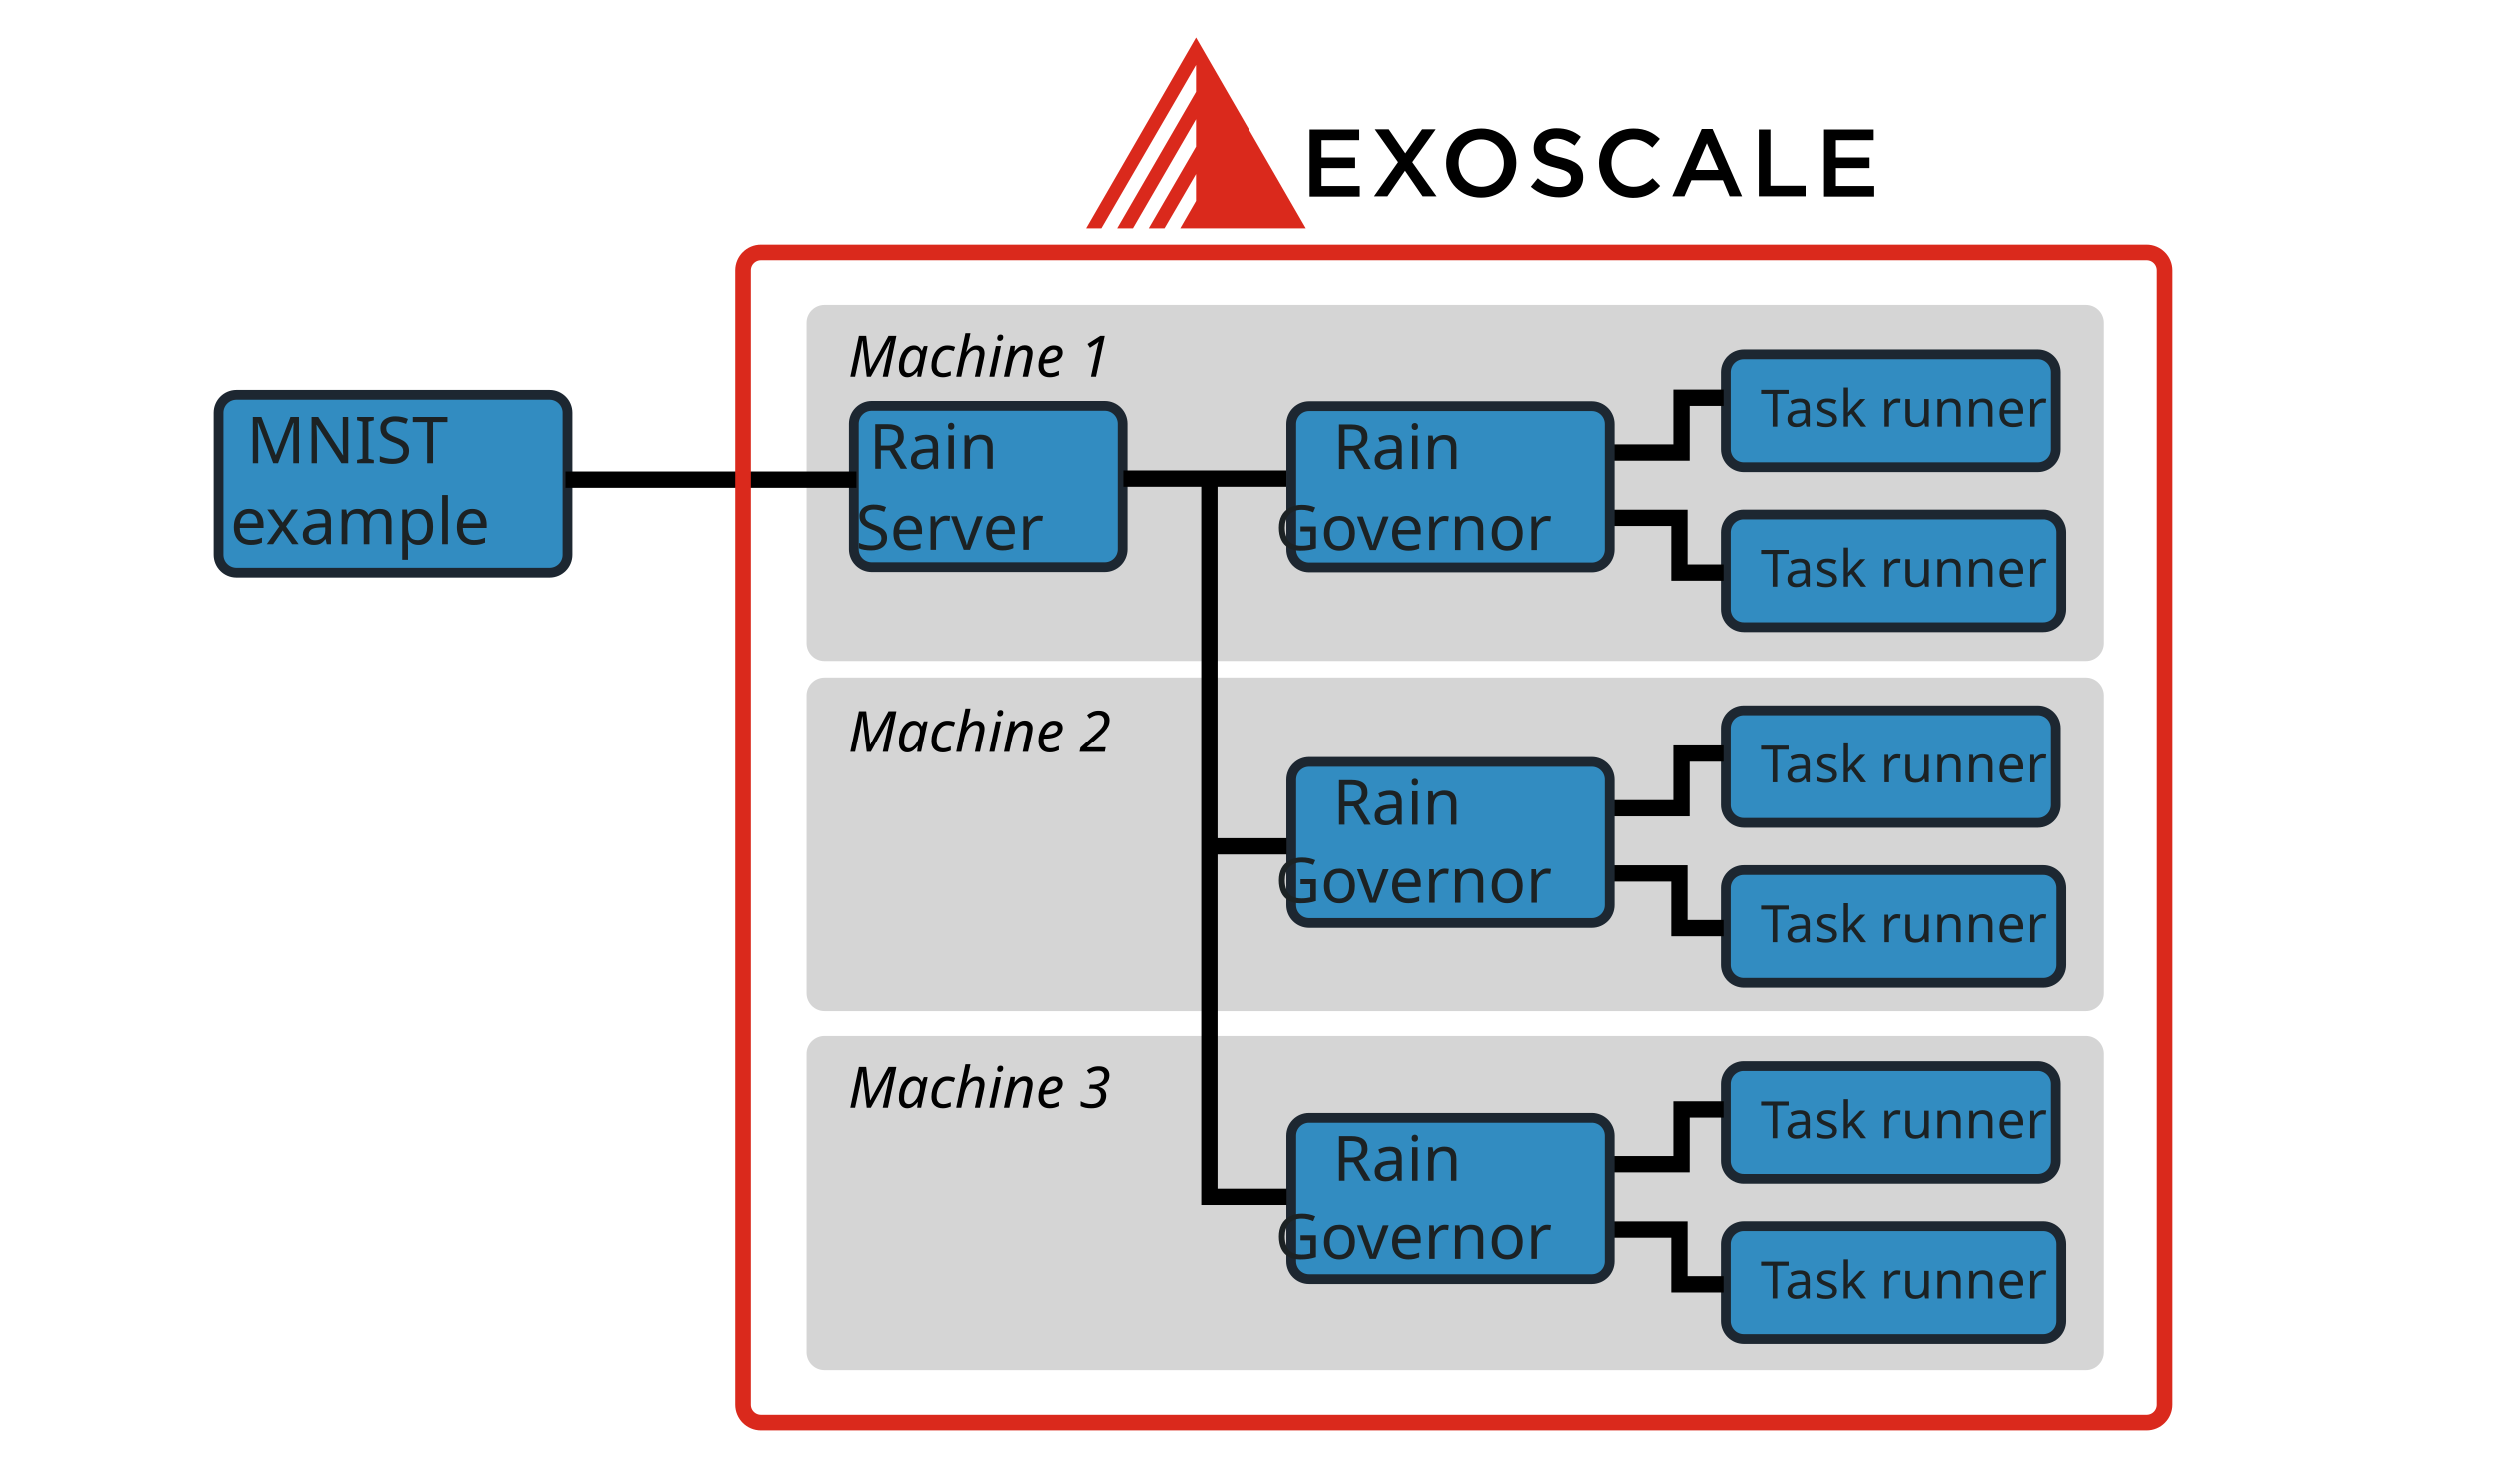
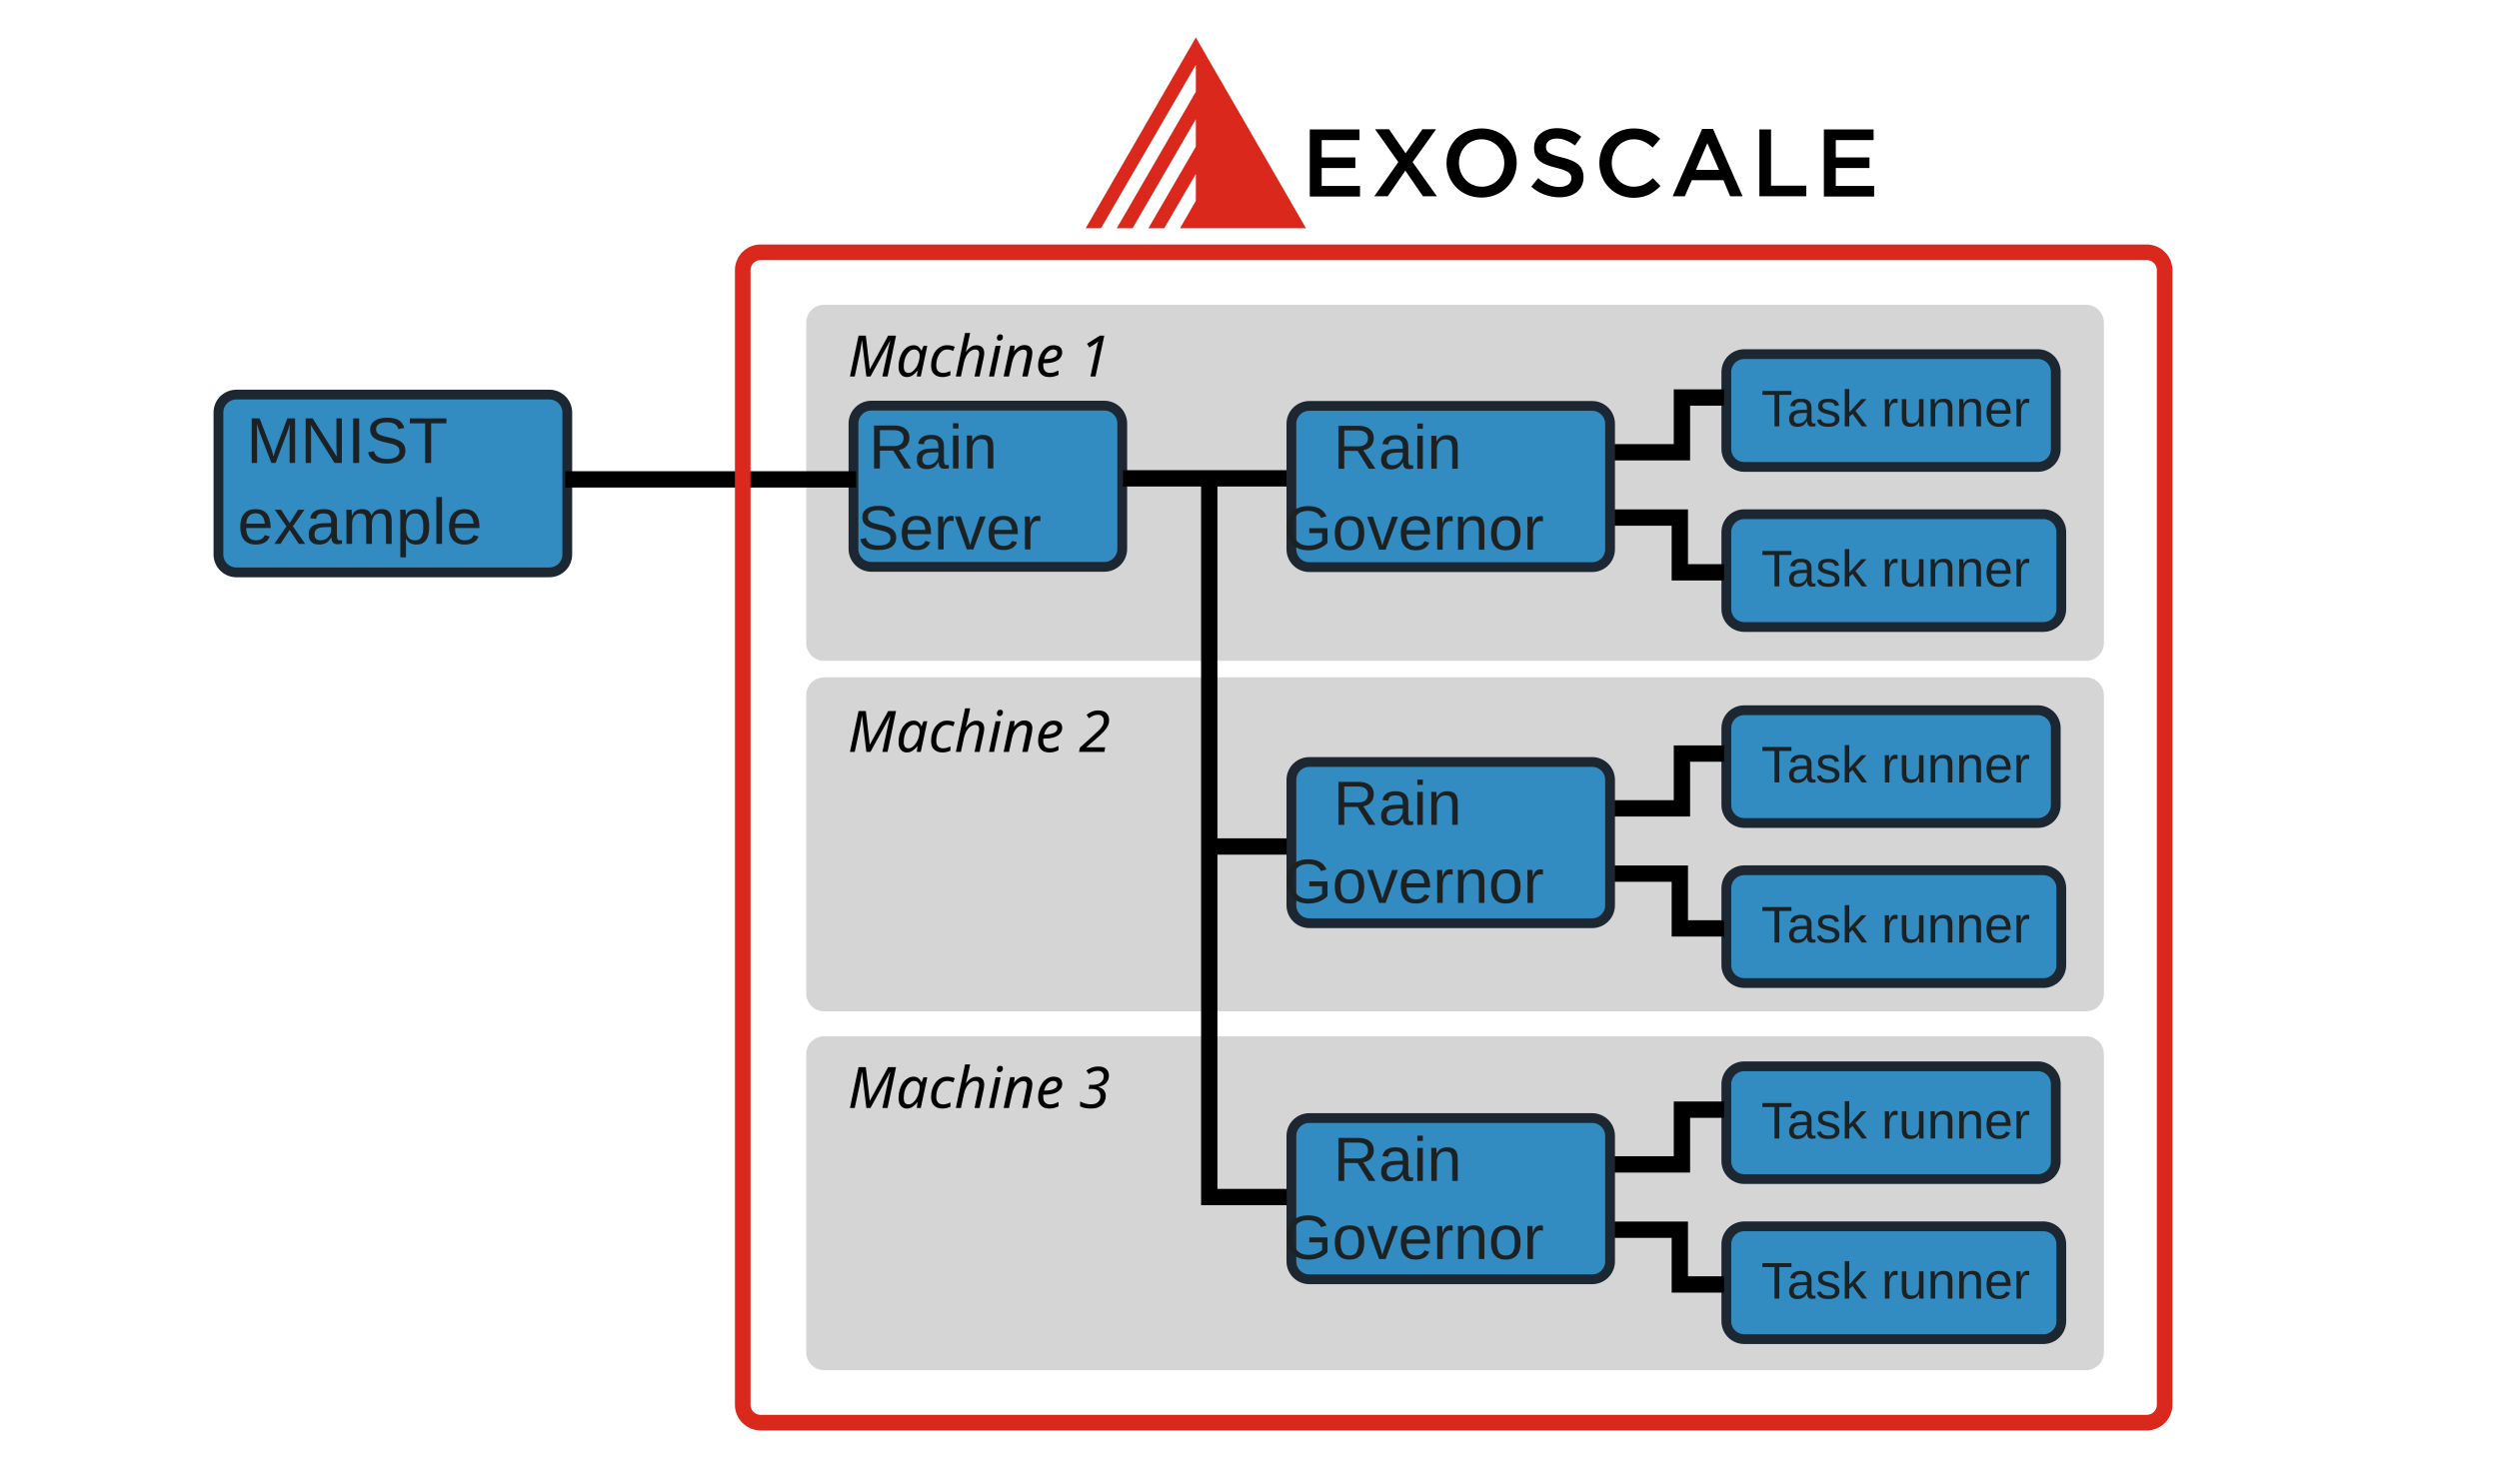
<svg xmlns="http://www.w3.org/2000/svg" xmlns:xlink="http://www.w3.org/1999/xlink" width="640" height="380" id="svg4700" version="1.1" viewBox="0 0 640 380">
  <defs id="defs4702">
    <marker style="overflow:visible" id="marker2656" refX="0" refY="0" orient="auto">
      <path transform="scale(-0.6)" d="M 8.719,4.034 -2.207,0.016 8.719,-4.002 c -1.745,2.372 -1.735,5.617 -6e-7,8.035 z" style="fill:#445500;fill-opacity:1;fill-rule:evenodd;stroke:#445500;stroke-width:0.625;stroke-linejoin:round;stroke-opacity:1" id="path2654" />
    </marker>
    <marker orient="auto" refY="0" refX="0" id="Arrow1Send" style="overflow:visible">
      <path id="path1935" d="M 0,0 5,-5 -12.5,0 5,5 Z" style="fill:#d4d73b;fill-opacity:1;fill-rule:evenodd;stroke:#d4d73b;stroke-width:1pt;stroke-opacity:1" transform="matrix(-0.2,0,0,-0.2,-1.2,0)" />
    </marker>
    <marker style="overflow:visible" id="marker9276" refX="0" refY="0" orient="auto">
      <path transform="matrix(-1.1,0,0,-1.1,-1.1,0)" d="M 8.719,4.034 -2.207,0.016 8.719,-4.002 c -1.745,2.372 -1.735,5.617 -6e-7,8.035 z" style="fill:#000000;fill-opacity:1;fill-rule:evenodd;stroke:#000000;stroke-width:0.625;stroke-linejoin:round;stroke-opacity:1" id="path9278" />
    </marker>
    <marker style="overflow:visible" id="marker9158" refX="0" refY="0" orient="auto">
      <path transform="matrix(1.1,0,0,1.1,1.1,0)" d="M 8.719,4.034 -2.207,0.016 8.719,-4.002 c -1.745,2.372 -1.735,5.617 -6e-7,8.035 z" style="fill:#000000;fill-opacity:1;fill-rule:evenodd;stroke:#000000;stroke-width:0.625;stroke-linejoin:round;stroke-opacity:1" id="path9160" />
    </marker>
    <marker orient="auto" refY="0" refX="0" id="marker9034" style="overflow:visible">
      <path id="path9036" style="fill:#000000;fill-opacity:1;fill-rule:evenodd;stroke:#000000;stroke-width:0.625;stroke-linejoin:round;stroke-opacity:1" d="M 8.719,4.034 -2.207,0.016 8.719,-4.002 c -1.745,2.372 -1.735,5.617 -6e-7,8.035 z" transform="matrix(-1.1,0,0,-1.1,-1.1,0)" />
    </marker>
    <marker orient="auto" refY="0" refX="0" id="marker8928" style="overflow:visible">
      <path id="path8930" style="fill:#000000;fill-opacity:1;fill-rule:evenodd;stroke:#000000;stroke-width:0.625;stroke-linejoin:round;stroke-opacity:1" d="M 8.719,4.034 -2.207,0.016 8.719,-4.002 c -1.745,2.372 -1.735,5.617 -6e-7,8.035 z" transform="matrix(1.1,0,0,1.1,1.1,0)" />
    </marker>
    <marker orient="auto" refY="0" refX="0" id="Arrow2Lend" style="overflow:visible">
      <path id="path8529" style="fill-rule:evenodd;stroke-width:0.625;stroke-linejoin:round" d="M 8.719,4.034 -2.207,0.016 8.719,-4.002 c -1.745,2.372 -1.735,5.617 -6e-7,8.035 z" transform="matrix(-1.1,0,0,-1.1,-1.1,0)" />
    </marker>
    <marker orient="auto" refY="0" refX="0" id="Arrow2Lstart" style="overflow:visible">
      <path id="path8526" style="fill-rule:evenodd;stroke-width:0.625;stroke-linejoin:round" d="M 8.719,4.034 -2.207,0.016 8.719,-4.002 c -1.745,2.372 -1.735,5.617 -6e-7,8.035 z" transform="matrix(1.1,0,0,1.1,1.1,0)" />
    </marker>
    <marker orient="auto" refY="0" refX="0" id="marker10401" style="overflow:visible">
      <path id="path10403" style="fill:#00222b;fill-opacity:1;fill-rule:evenodd;stroke:#00222b;stroke-width:0.625;stroke-linejoin:round;stroke-opacity:1" d="M 8.719,4.034 -2.207,0.016 8.719,-4.002 c -1.745,2.372 -1.735,5.617 -6e-7,8.035 z" transform="matrix(-1.1,0,0,-1.1,-1.1,0)" />
    </marker>
    <marker orient="auto" refY="0" refX="0" id="marker10307" style="overflow:visible">
      <path id="path10309" style="fill:#00222b;fill-opacity:1;fill-rule:evenodd;stroke:#00222b;stroke-width:0.625;stroke-linejoin:round;stroke-opacity:1" d="M 8.719,4.034 -2.207,0.016 8.719,-4.002 c -1.745,2.372 -1.735,5.617 -6e-7,8.035 z" transform="matrix(1.1,0,0,1.1,1.1,0)" />
    </marker>
    <marker style="overflow:visible" id="marker7927" refX="0" refY="0" orient="auto">
      <path transform="matrix(-1.1,0,0,-1.1,-1.1,0)" d="M 8.719,4.034 -2.207,0.016 8.719,-4.002 c -1.745,2.372 -1.735,5.617 -6e-7,8.035 z" style="fill:#00222b;fill-opacity:1;fill-rule:evenodd;stroke:#000000;stroke-width:0.625;stroke-linejoin:round;stroke-opacity:1" id="path7929" />
    </marker>
    <marker style="overflow:visible" id="marker7857" refX="0" refY="0" orient="auto">
      <path transform="matrix(1.1,0,0,1.1,1.1,0)" d="M 8.719,4.034 -2.207,0.016 8.719,-4.002 c -1.745,2.372 -1.735,5.617 -6e-7,8.035 z" style="fill:#00222b;fill-opacity:1;fill-rule:evenodd;stroke:#000000;stroke-width:0.625;stroke-linejoin:round;stroke-opacity:1" id="path7859" />
    </marker>
    <marker orient="auto" refY="0" refX="0" id="Arrow1Lstart" style="overflow:visible">
      <path id="path5308" d="M 0,0 5,-5 -12.5,0 5,5 Z" style="fill:#000000;fill-opacity:1;fill-rule:evenodd;stroke:#000000;stroke-width:1pt;stroke-opacity:1" transform="matrix(0.8,0,0,0.8,10,0)" />
    </marker>
    <marker orient="auto" refY="0" refX="0" id="Arrow1Lend" style="overflow:visible">
      <path id="path5311" d="M 0,0 5,-5 -12.5,0 5,5 Z" style="fill:#000000;fill-opacity:1;fill-rule:evenodd;stroke:#000000;stroke-width:1pt;stroke-opacity:1" transform="matrix(-0.8,0,0,-0.8,-10,0)" />
    </marker>
    <linearGradient id="linearGradient2795">
      <stop id="stop2797" offset="0" style="stop-color:#b8b8b8;stop-opacity:0.498;" />
      <stop id="stop2799" offset="1" style="stop-color:#7f7f7f;stop-opacity:0;" />
    </linearGradient>
    <linearGradient id="linearGradient2787">
      <stop id="stop2789" offset="0" style="stop-color:#7f7f7f;stop-opacity:0.5;" />
      <stop id="stop2791" offset="1" style="stop-color:#7f7f7f;stop-opacity:0;" />
    </linearGradient>
    <linearGradient id="linearGradient3676">
      <stop id="stop3678" offset="0" style="stop-color:#b2b2b2;stop-opacity:0.5;" />
      <stop id="stop3680" offset="1" style="stop-color:#b3b3b3;stop-opacity:0;" />
    </linearGradient>
    <linearGradient id="linearGradient3236">
      <stop id="stop3244" offset="0" style="stop-color:#f4f4f4;stop-opacity:1" />
      <stop id="stop3240" offset="1" style="stop-color:white;stop-opacity:1" />
    </linearGradient>
    <linearGradient id="linearGradient4671">
      <stop id="stop4673" offset="0" style="stop-color:#ffd43b;stop-opacity:1;" />
      <stop id="stop4675" offset="1" style="stop-color:#ffe873;stop-opacity:1" />
    </linearGradient>
    <linearGradient id="linearGradient4689">
      <stop id="stop4691" offset="0" style="stop-color:#5a9fd4;stop-opacity:1;" />
      <stop id="stop4693" offset="1" style="stop-color:#306998;stop-opacity:1;" />
    </linearGradient>
    <linearGradient gradientTransform="translate(100.2702,99.61116)" gradientUnits="userSpaceOnUse" xlink:href="#linearGradient4671" id="linearGradient2987" y2="144.757" x2="-65.309" y1="144.757" x1="224.24" />
    <linearGradient gradientTransform="translate(100.2702,99.61116)" gradientUnits="userSpaceOnUse" xlink:href="#linearGradient4689" id="linearGradient2990" y2="76.313" x2="26.67" y1="77.476" x1="172.942" />
    <linearGradient y2="144.757" x2="-65.309" y1="144.757" x1="224.24" gradientTransform="matrix(0.562541,0,0,0.567972,-11.5974,-7.60954)" gradientUnits="userSpaceOnUse" id="linearGradient2255" xlink:href="#linearGradient4671" />
    <linearGradient y2="76.313" x2="26.67" y1="76.176" x1="172.942" gradientTransform="matrix(0.562541,0,0,0.567972,-11.5974,-7.60954)" gradientUnits="userSpaceOnUse" id="linearGradient2258" xlink:href="#linearGradient4689" />
    <radialGradient gradientUnits="userSpaceOnUse" gradientTransform="matrix(1,0,0,0.177966,0,108.7434)" r="29.037" fy="132.286" fx="61.519" cy="132.286" cx="61.519" id="radialGradient2801" xlink:href="#linearGradient2795" />
    <clipPath clipPathUnits="userSpaceOnUse" id="clipPath5510-0">
      <path d="M 88,842 V 0 h 419 v 842 z" id="path5512-9" />
    </clipPath>
    <clipPath clipPathUnits="userSpaceOnUse" id="clipPath5516-3">
      <path d="M 501.068,259.433 C 470.993,254.924 438.395,208.801 430.874,159.379 v 0 c -8.382,-55.321 -1.805,-89.676 -1.805,-89.676 v 0 c 0,0 29.096,7.888 29.208,30.762 v 0 c 0.145,36.205 3.814,61.724 3.814,61.724 v 0 c 11.685,77.23 38.977,97.245 38.977,97.245 z M 328.822,132.267 c -82.024,0 -142.484,35.755 -183.173,81.967 v 0 C 162.04,136.192 248.345,76.46 341.227,76.46 v 0 c 7.56,-0.076 15.193,0.048 21.929,0.369 v 0 l 20.611,-60.323 c 2.666,-7.631 6.82,-12.508 14.118,-12.529 v 0 c 4.924,-0.027 7.472,-0.042 7.472,-0.042 v 0 c 0.596,32.607 4.508,150.836 4.508,150.836 v 0 c -17.426,-11.071 -47.336,-22.504 -81.043,-22.504" id="path5518-6" />
    </clipPath>
    <clipPath clipPathUnits="userSpaceOnUse" id="clipPath5522-0">
      <path d="M 0,0 H 595 V 842 H 0 Z" id="path5524-6" />
    </clipPath>
    <linearGradient x1="0" y1="0" x2="1" y2="0" gradientUnits="userSpaceOnUse" gradientTransform="matrix(0,-255.4957,255.4957,0,323.337,259.4056)" spreadMethod="pad" id="linearGradient5528">
      <stop style="stop-opacity:1;stop-color:#00b2ef" offset="0" id="stop5530" />
      <stop style="stop-opacity:1;stop-color:#0058a9" offset="1" id="stop5532" />
    </linearGradient>
    <clipPath clipPathUnits="userSpaceOnUse" id="clipPath5540-1">
      <path d="M 88,842 V 0 h 419 v 842 z" id="path5542-8" />
    </clipPath>
    <clipPath clipPathUnits="userSpaceOnUse" id="clipPath5546-7">
      <path d="M 508.016,842 V 0 H 88 v 842 z" id="path5548-92" />
    </clipPath>
    <clipPath clipPathUnits="userSpaceOnUse" id="clipPath5552-0">
      <path d="M 0,0 H 595 V 842 H 0 Z" id="path5554-2" />
    </clipPath>
  </defs>
  <g id="layer1" transform="translate(0,-100)">
    <rect id="rect1728" width="332.34" height="91.217" x="206.475" y="178.065" rx="4.589" ry="4.589" style="fill:#d5d5d5;fill-opacity:1" />
    <rect rx="4.589" ry="4.589" y="190.72" x="442.119" height="28.893" width="84.372" id="rect1680" style="color:#000000;display:inline;overflow:visible;visibility:visible;opacity:1;fill:#328cc1;fill-opacity:1;stroke:#1d2731;stroke-width:2.508;stroke-linecap:butt;stroke-linejoin:miter;stroke-miterlimit:4;stroke-dasharray:none;stroke-dashoffset:0;stroke-opacity:1;marker:none;enable-background:accumulate" />
    <text xml:space="preserve" style="font-style:normal;font-variant:normal;font-weight:normal;font-stretch:normal;font-size:12.571px;line-height:0%;font-family:Ubuntu;-inkscape-font-specification:Ubuntu;letter-spacing:0px;word-spacing:0px;fill:#1c2224;fill-opacity:1;stroke:none;stroke-width:1.048px;stroke-linecap:butt;stroke-linejoin:miter;stroke-opacity:1" x="451.048" y="209.222" id="text1684">
-       <tspan style="font-size:13.181px;line-height:1.25;stroke-width:1.048px" id="tspan1682" x="451.048" y="209.222">Task runner</tspan>
+       <tspan style="font-size:13.181px;line-height:1.25;stroke-width:1.048px;-inkscape-font-specification:Arial;font-family:Arial;font-weight:normal;font-style:normal;font-stretch:normal;font-variant:normal" id="tspan1682" x="451.048" y="209.222">Task runner</tspan>
    </text>
    <rect style="color:#000000;display:inline;overflow:visible;visibility:visible;opacity:1;fill:#328cc1;fill-opacity:1;stroke:#1d2731;stroke-width:2.508;stroke-linecap:butt;stroke-linejoin:miter;stroke-miterlimit:4;stroke-dasharray:none;stroke-dashoffset:0;stroke-opacity:1;marker:none;enable-background:accumulate" id="rect1686" width="85.786" height="28.893" x="442.119" y="231.722" ry="4.589" rx="4.589" />
    <text id="text1690" y="250.225" x="451.048" style="font-style:normal;font-variant:normal;font-weight:normal;font-stretch:normal;font-size:12.571px;line-height:0%;font-family:Ubuntu;-inkscape-font-specification:Ubuntu;letter-spacing:0px;word-spacing:0px;fill:#1c2224;fill-opacity:1;stroke:none;stroke-width:1.048px;stroke-linecap:butt;stroke-linejoin:miter;stroke-opacity:1" xml:space="preserve">
-       <tspan style="font-size:13.181px;line-height:1.25;stroke-width:1.048px" y="250.225" x="451.048" id="tspan1688">Task runner</tspan>
+       <tspan style="font-size:13.181px;line-height:1.25;stroke-width:1.048px;-inkscape-font-specification:Arial;font-family:Arial;font-weight:normal;font-style:normal;font-stretch:normal;font-variant:normal" y="250.225" x="451.048" id="tspan1688">Task runner</tspan>
    </text>
    <rect style="color:#000000;display:inline;overflow:visible;visibility:visible;opacity:1;fill:#328cc1;fill-opacity:1;stroke:#1d2731;stroke-width:2.508;stroke-linecap:butt;stroke-linejoin:miter;stroke-miterlimit:4;stroke-dasharray:none;stroke-dashoffset:0;stroke-opacity:1;marker:none;enable-background:accumulate" id="rect9523" width="68.836" height="41.302" x="218.574" y="203.91" ry="4.589" rx="4.589" />
    <text id="text9525" y="220.015" x="253.544" style="font-style:normal;font-variant:normal;font-weight:normal;font-stretch:normal;font-size:16px;line-height:0%;font-family:sans-serif;-inkscape-font-specification:sans-serif;text-align:center;letter-spacing:0px;word-spacing:0px;text-anchor:middle;fill:#1c2224;fill-opacity:1;stroke:none;stroke-width:1.048px;stroke-linecap:butt;stroke-linejoin:miter;stroke-opacity:1;" xml:space="preserve">
-       <tspan y="220.015" x="253.544" id="tspan9527" style="font-style:normal;font-variant:normal;font-weight:normal;font-stretch:normal;font-size:16px;line-height:1.25;font-family:Ubuntu;-inkscape-font-specification:Ubuntu;text-align:center;text-anchor:middle;stroke-width:1.048px;">Rain</tspan>
-       <tspan y="240.754" x="253.544" style="font-style:normal;font-variant:normal;font-weight:normal;font-stretch:normal;font-size:16px;line-height:1.25;font-family:Ubuntu;-inkscape-font-specification:Ubuntu;text-align:center;text-anchor:middle;stroke-width:1.048px;" id="tspan4815">Server</tspan>
+       <tspan y="220.015" x="253.544" id="tspan9527" style="font-style:normal;font-variant:normal;font-weight:normal;font-stretch:normal;font-size:16px;line-height:1.25;font-family:Arial;-inkscape-font-specification:Arial;text-align:center;text-anchor:middle;stroke-width:1.048px">Rain</tspan>
+       <tspan y="240.754" x="253.544" style="font-style:normal;font-variant:normal;font-weight:normal;font-stretch:normal;font-size:16px;line-height:1.25;font-family:Arial;-inkscape-font-specification:Arial;text-align:center;text-anchor:middle;stroke-width:1.048px" id="tspan4815">Server</tspan>
    </text>
    <path style="fill:none;fill-rule:evenodd;stroke:#000000;stroke-width:4.18;stroke-linecap:butt;stroke-linejoin:miter;stroke-miterlimit:4;stroke-dasharray:none;stroke-opacity:1" d="m 287.604,222.537 h 41.941" id="path9531" />
    <path style="fill:none;fill-rule:evenodd;stroke:#000000;stroke-width:4.18;stroke-linecap:butt;stroke-linejoin:miter;stroke-miterlimit:4;stroke-dasharray:none;stroke-opacity:1" d="m 441.538,246.61 h -11.33 v -14.027 h -19.982" id="path1694" />
    <path id="path1692" d="m 410.933,215.858 h 19.815 v -14.027 h 10.79" style="fill:none;fill-rule:evenodd;stroke:#000000;stroke-width:4.18;stroke-linecap:butt;stroke-linejoin:miter;stroke-miterlimit:4;stroke-dasharray:none;stroke-opacity:1" />
    <rect style="color:#000000;display:inline;overflow:visible;visibility:visible;opacity:1;fill:#328cc1;fill-opacity:1;stroke:#1d2731;stroke-width:2.508;stroke-linecap:butt;stroke-linejoin:miter;stroke-miterlimit:4;stroke-dasharray:none;stroke-dashoffset:0;stroke-opacity:1;marker:none;enable-background:accumulate" id="rect9455" width="81.614" height="41.302" x="330.73" y="203.982" ry="4.589" rx="4.589" />
    <text id="text9457" y="220.087" x="372.469" style="font-style:normal;font-variant:normal;font-weight:normal;font-stretch:normal;font-size:16px;line-height:0%;font-family:Ubuntu;-inkscape-font-specification:Ubuntu;text-align:center;letter-spacing:0px;word-spacing:0px;text-anchor:middle;fill:#1c2224;fill-opacity:1;stroke:none;stroke-width:1.048px;stroke-linecap:butt;stroke-linejoin:miter;stroke-opacity:1;" xml:space="preserve">
-       <tspan y="220.087" x="372.469" id="tspan9459" style="font-size:16px;line-height:1.25;text-align:center;text-anchor:middle;stroke-width:1.048px;">Rain</tspan>
-       <tspan y="240.826" x="372.469" style="font-size:16px;line-height:1.25;text-align:center;text-anchor:middle;stroke-width:1.048px;" id="tspan4817">Governor</tspan>
+       <tspan y="220.087" x="372.469" id="tspan9459" style="font-size:16px;line-height:1.25;text-align:center;text-anchor:middle;stroke-width:1.048px;-inkscape-font-specification:Arial;font-family:Arial;font-weight:normal;font-style:normal;font-stretch:normal;font-variant:normal">Rain</tspan>
+       <tspan y="240.826" x="372.469" style="font-size:16px;line-height:1.25;text-align:center;text-anchor:middle;stroke-width:1.048px;-inkscape-font-specification:Arial;font-family:Arial;font-weight:normal;font-style:normal;font-stretch:normal;font-variant:normal" id="tspan4817">Governor</tspan>
    </text>
    <rect rx="4.589" ry="4.589" y="201.082" x="55.94" height="45.544" width="89.342" id="rect1696" style="color:#000000;display:inline;overflow:visible;visibility:visible;opacity:1;fill:#328cc1;fill-opacity:1;stroke:#1d2731;stroke-width:2.508;stroke-linecap:butt;stroke-linejoin:miter;stroke-miterlimit:4;stroke-dasharray:none;stroke-dashoffset:0;stroke-opacity:1;marker:none;enable-background:accumulate" />
    <text xml:space="preserve" style="font-style:normal;font-variant:normal;font-weight:normal;font-stretch:normal;font-size:12.571px;line-height:0%;font-family:sans-serif;-inkscape-font-specification:sans-serif;text-align:center;letter-spacing:0px;word-spacing:0px;text-anchor:middle;fill:#1c2224;fill-opacity:1;stroke:none;stroke-width:1.048px;stroke-linecap:butt;stroke-linejoin:miter;stroke-opacity:1" x="100.351" y="218.601" id="text1700">
-       <tspan style="font-style:normal;font-variant:normal;font-weight:normal;font-stretch:normal;font-size:16.591px;line-height:1.25;font-family:Ubuntu;-inkscape-font-specification:Ubuntu;text-align:center;text-anchor:middle;stroke-width:1.048px" id="tspan1698" x="100.351" y="218.601">MNIST</tspan>
-       <tspan style="font-style:normal;font-variant:normal;font-weight:normal;font-stretch:normal;font-size:16.591px;line-height:1.25;font-family:Ubuntu;-inkscape-font-specification:Ubuntu;text-align:center;text-anchor:middle;stroke-width:1.048px" x="100.351" y="239.34" id="tspan1704">example</tspan>
+       <tspan style="font-style:normal;font-variant:normal;font-weight:normal;font-stretch:normal;font-size:16.591px;line-height:1.25;font-family:Arial;-inkscape-font-specification:Arial;text-align:center;text-anchor:middle;stroke-width:1.048px" id="tspan1698" x="100.351" y="218.601">MNIST</tspan>
+       <tspan style="font-style:normal;font-variant:normal;font-weight:normal;font-stretch:normal;font-size:16.591px;line-height:1.25;font-family:Arial;-inkscape-font-specification:Arial;text-align:center;text-anchor:middle;stroke-width:1.048px" x="100.351" y="239.34" id="tspan1704">example</tspan>
    </text>
    <path id="path1702" d="m 144.769,222.802 h 74.468" style="fill:none;fill-rule:evenodd;stroke:#000000;stroke-width:4.18;stroke-linecap:butt;stroke-linejoin:miter;stroke-miterlimit:4;stroke-dasharray:none;stroke-opacity:1" />
    <rect style="fill:#d5d5d5;fill-opacity:1" ry="4.589" rx="4.589" y="273.525" x="206.475" height="85.56" width="332.34" id="rect1730" />
    <rect style="color:#000000;display:inline;overflow:visible;visibility:visible;opacity:1;fill:#328cc1;fill-opacity:1;stroke:#1d2731;stroke-width:2.508;stroke-linecap:butt;stroke-linejoin:miter;stroke-miterlimit:4;stroke-dasharray:none;stroke-dashoffset:0;stroke-opacity:1;marker:none;enable-background:accumulate" id="rect1706" width="84.372" height="28.893" x="442.119" y="281.936" ry="4.589" rx="4.589" />
    <text id="text1710" y="300.439" x="451.048" style="font-style:normal;font-variant:normal;font-weight:normal;font-stretch:normal;font-size:12.571px;line-height:0%;font-family:Ubuntu;-inkscape-font-specification:Ubuntu;letter-spacing:0px;word-spacing:0px;fill:#1c2224;fill-opacity:1;stroke:none;stroke-width:1.048px;stroke-linecap:butt;stroke-linejoin:miter;stroke-opacity:1" xml:space="preserve">
-       <tspan y="300.439" x="451.048" id="tspan1708" style="font-size:13.181px;line-height:1.25;stroke-width:1.048px">Task runner</tspan>
+       <tspan y="300.439" x="451.048" id="tspan1708" style="font-size:13.181px;line-height:1.25;stroke-width:1.048px;-inkscape-font-specification:Arial;font-family:Arial;font-weight:normal;font-style:normal;font-stretch:normal;font-variant:normal">Task runner</tspan>
    </text>
    <rect rx="4.589" ry="4.589" y="322.938" x="442.119" height="28.893" width="85.786" id="rect1712" style="color:#000000;display:inline;overflow:visible;visibility:visible;opacity:1;fill:#328cc1;fill-opacity:1;stroke:#1d2731;stroke-width:2.508;stroke-linecap:butt;stroke-linejoin:miter;stroke-miterlimit:4;stroke-dasharray:none;stroke-dashoffset:0;stroke-opacity:1;marker:none;enable-background:accumulate" />
    <text xml:space="preserve" style="font-style:normal;font-variant:normal;font-weight:normal;font-stretch:normal;font-size:12.571px;line-height:0%;font-family:Ubuntu;-inkscape-font-specification:Ubuntu;letter-spacing:0px;word-spacing:0px;fill:#1c2224;fill-opacity:1;stroke:none;stroke-width:1.048px;stroke-linecap:butt;stroke-linejoin:miter;stroke-opacity:1" x="451.048" y="341.441" id="text1716">
-       <tspan id="tspan1714" x="451.048" y="341.441" style="font-size:13.181px;line-height:1.25;stroke-width:1.048px">Task runner</tspan>
+       <tspan id="tspan1714" x="451.048" y="341.441" style="font-size:13.181px;line-height:1.25;stroke-width:1.048px;-inkscape-font-specification:Arial;font-family:Arial;font-weight:normal;font-style:normal;font-stretch:normal;font-variant:normal">Task runner</tspan>
    </text>
    <path id="path1718" d="m 441.538,337.827 h -11.33 v -14.027 h -19.982" style="fill:none;fill-rule:evenodd;stroke:#000000;stroke-width:4.18;stroke-linecap:butt;stroke-linejoin:miter;stroke-miterlimit:4;stroke-dasharray:none;stroke-opacity:1" />
    <path style="fill:none;fill-rule:evenodd;stroke:#000000;stroke-width:4.18;stroke-linecap:butt;stroke-linejoin:miter;stroke-miterlimit:4;stroke-dasharray:none;stroke-opacity:1" d="m 410.933,307.075 h 19.815 v -14.027 h 10.79" id="path1720" />
    <rect rx="4.589" ry="4.589" y="295.199" x="330.73" height="41.302" width="81.614" id="rect1722" style="color:#000000;display:inline;overflow:visible;visibility:visible;opacity:1;fill:#328cc1;fill-opacity:1;stroke:#1d2731;stroke-width:2.508;stroke-linecap:butt;stroke-linejoin:miter;stroke-miterlimit:4;stroke-dasharray:none;stroke-dashoffset:0;stroke-opacity:1;marker:none;enable-background:accumulate" />
    <rect id="rect1732" width="332.34" height="85.56" x="206.475" y="365.449" rx="4.589" ry="4.589" style="fill:#d5d5d5;fill-opacity:1" />
    <rect rx="4.589" ry="4.589" y="373.153" x="442.119" height="28.893" width="84.372" id="rect1734" style="color:#000000;display:inline;overflow:visible;visibility:visible;opacity:1;fill:#328cc1;fill-opacity:1;stroke:#1d2731;stroke-width:2.508;stroke-linecap:butt;stroke-linejoin:miter;stroke-miterlimit:4;stroke-dasharray:none;stroke-dashoffset:0;stroke-opacity:1;marker:none;enable-background:accumulate" />
    <text xml:space="preserve" style="font-style:normal;font-variant:normal;font-weight:normal;font-stretch:normal;font-size:12.571px;line-height:0%;font-family:Ubuntu;-inkscape-font-specification:Ubuntu;letter-spacing:0px;word-spacing:0px;fill:#1c2224;fill-opacity:1;stroke:none;stroke-width:1.048px;stroke-linecap:butt;stroke-linejoin:miter;stroke-opacity:1" x="451.048" y="391.656" id="text1738">
-       <tspan style="font-size:13.181px;line-height:1.25;stroke-width:1.048px" id="tspan1736" x="451.048" y="391.656">Task runner</tspan>
+       <tspan style="font-size:13.181px;line-height:1.25;stroke-width:1.048px;-inkscape-font-specification:Arial;font-family:Arial;font-weight:normal;font-style:normal;font-stretch:normal;font-variant:normal" id="tspan1736" x="451.048" y="391.656">Task runner</tspan>
    </text>
    <rect style="color:#000000;display:inline;overflow:visible;visibility:visible;opacity:1;fill:#328cc1;fill-opacity:1;stroke:#1d2731;stroke-width:2.508;stroke-linecap:butt;stroke-linejoin:miter;stroke-miterlimit:4;stroke-dasharray:none;stroke-dashoffset:0;stroke-opacity:1;marker:none;enable-background:accumulate" id="rect1740" width="85.786" height="28.893" x="442.119" y="414.155" ry="4.589" rx="4.589" />
    <text id="text1744" y="432.658" x="451.048" style="font-style:normal;font-variant:normal;font-weight:normal;font-stretch:normal;font-size:12.571px;line-height:0%;font-family:Ubuntu;-inkscape-font-specification:Ubuntu;letter-spacing:0px;word-spacing:0px;fill:#1c2224;fill-opacity:1;stroke:none;stroke-width:1.048px;stroke-linecap:butt;stroke-linejoin:miter;stroke-opacity:1" xml:space="preserve">
-       <tspan style="font-size:13.181px;line-height:1.25;stroke-width:1.048px" y="432.658" x="451.048" id="tspan1742">Task runner</tspan>
+       <tspan style="font-size:13.181px;line-height:1.25;stroke-width:1.048px;-inkscape-font-specification:Arial;font-family:Arial;font-weight:normal;font-style:normal;font-stretch:normal;font-variant:normal" y="432.658" x="451.048" id="tspan1742">Task runner</tspan>
    </text>
    <path style="fill:none;fill-rule:evenodd;stroke:#000000;stroke-width:4.18;stroke-linecap:butt;stroke-linejoin:miter;stroke-miterlimit:4;stroke-dasharray:none;stroke-opacity:1" d="m 441.538,429.044 h -11.33 v -14.027 h -19.982" id="path1746" />
    <path id="path1748" d="m 410.933,398.292 h 19.815 v -14.027 h 10.79" style="fill:none;fill-rule:evenodd;stroke:#000000;stroke-width:4.18;stroke-linecap:butt;stroke-linejoin:miter;stroke-miterlimit:4;stroke-dasharray:none;stroke-opacity:1" />
    <rect style="color:#000000;display:inline;overflow:visible;visibility:visible;opacity:1;fill:#328cc1;fill-opacity:1;stroke:#1d2731;stroke-width:2.508;stroke-linecap:butt;stroke-linejoin:miter;stroke-miterlimit:4;stroke-dasharray:none;stroke-dashoffset:0;stroke-opacity:1;marker:none;enable-background:accumulate" id="rect1750" width="81.614" height="41.302" x="330.73" y="386.416" ry="4.589" rx="4.589" />
    <rect style="fill:none;fill-opacity:1;stroke:#da291c;stroke-width:4;stroke-miterlimit:4;stroke-dasharray:none;stroke-opacity:1" id="rect1756" width="364.16" height="299.813" x="190.212" y="164.63" rx="4.589" ry="4.589" />
    <g transform="matrix(3.629172,0,0,3.629172,237.6407,18.11439)" id="g834">
      <path class="st0" d="m 18.907,25.209 -7.773,13.463 h 1.079 l 6.694,-11.529 v 1.897 l -5.579,9.633 h 1.116 l 4.463,-7.699 v 1.934 l -3.347,5.765 h 1.116 l 2.231,-3.831 v 1.897 l -1.116,1.934 h 8.889 z" id="path4" style="fill:#da291c;stroke-width:0.372" />
      <path d="m 26.947,31.702 h 3.509 v 0.749 h -2.668 v 1.225 h 2.376 v 0.749 h -2.376 v 1.261 h 2.705 v 0.749 h -3.546 z m 8.901,0 -1.645,2.303 1.718,2.413 h -0.987 L 33.691,34.609 32.448,36.418 h -0.95 l 1.7,-2.413 -1.645,-2.321 h 0.987 l 1.17,1.7 1.188,-1.7 h 0.95 z m 0.749,2.376 c 0,-1.353 1.024,-2.449 2.486,-2.449 1.444,0 2.467,1.097 2.467,2.431 0,1.334 -1.024,2.449 -2.486,2.449 -1.444,0 -2.467,-1.097 -2.467,-2.431 z m 4.076,0 c 0,-0.932 -0.676,-1.682 -1.608,-1.682 -0.932,0 -1.59,0.749 -1.59,1.663 0,0.914 0.676,1.682 1.608,1.682 0.932,0 1.59,-0.749 1.59,-1.663 z m 1.901,1.663 0.493,-0.603 c 0.457,0.384 0.914,0.621 1.499,0.621 0.512,0 0.841,-0.238 0.841,-0.603 v -0.018 c 0,-0.329 -0.183,-0.512 -1.06,-0.731 -1.005,-0.238 -1.572,-0.548 -1.572,-1.407 v -0.018 c 0,-0.804 0.676,-1.371 1.608,-1.371 0.695,0 1.243,0.201 1.718,0.603 l -0.439,0.621 c -0.42,-0.311 -0.859,-0.493 -1.279,-0.493 -0.493,0 -0.768,0.256 -0.768,0.567 v 0.018 c 0,0.366 0.219,0.53 1.133,0.749 1.005,0.238 1.517,0.603 1.517,1.389 v 0.018 c 0,0.877 -0.695,1.407 -1.682,1.407 -0.749,0 -1.444,-0.256 -2.01,-0.749 z m 4.807,-1.663 c 0,-1.353 1.005,-2.449 2.431,-2.449 0.877,0 1.407,0.311 1.864,0.731 l -0.53,0.621 c -0.384,-0.347 -0.786,-0.585 -1.334,-0.585 -0.896,0 -1.554,0.731 -1.554,1.663 0,0.932 0.658,1.682 1.554,1.682 0.585,0 0.95,-0.238 1.353,-0.603 l 0.53,0.548 c -0.493,0.512 -1.042,0.841 -1.919,0.841 -1.371,-0.018 -2.394,-1.097 -2.394,-2.449 z m 7.256,-2.413 h 0.768 l 2.084,4.752 h -0.877 l -0.475,-1.133 h -2.23 l -0.493,1.133 h -0.859 z m 1.188,2.888 -0.822,-1.883 -0.804,1.883 z m 2.851,-2.851 h 0.822 v 3.966 h 2.486 v 0.749 h -3.308 z m 4.551,0 h 3.509 v 0.749 h -2.668 v 1.225 h 2.376 v 0.749 h -2.376 v 1.261 h 2.705 v 0.749 h -3.546 z" id="path6" style="stroke-width:0.183" />
    </g>
    <text xml:space="preserve" style="font-style:italic;font-variant:normal;font-weight:normal;font-stretch:normal;font-size:40px;line-height:1.25;font-family:sans-serif;-inkscape-font-specification:'sans-serif Italic';letter-spacing:0px;word-spacing:0px;fill:#000000;fill-opacity:1;stroke:none" x="217.082" y="196.45" id="text1896">
      <tspan id="tspan1894" x="217.082" y="196.45" style="font-style:italic;font-variant:normal;font-weight:normal;font-stretch:normal;font-size:14.667px;font-family:sans-serif;-inkscape-font-specification:'sans-serif Italic'">Machine 1</tspan>
    </text>
    <text id="text1900" y="292.617" x="217.082" style="font-style:italic;font-variant:normal;font-weight:normal;font-stretch:normal;font-size:40px;line-height:1.25;font-family:sans-serif;-inkscape-font-specification:'sans-serif Italic';letter-spacing:0px;word-spacing:0px;fill:#000000;fill-opacity:1;stroke:none" xml:space="preserve">
      <tspan style="font-style:italic;font-variant:normal;font-weight:normal;font-stretch:normal;font-size:14.667px;font-family:sans-serif;-inkscape-font-specification:'sans-serif Italic'" y="292.617" x="217.082" id="tspan1898">Machine 2</tspan>
    </text>
    <text xml:space="preserve" style="font-style:italic;font-variant:normal;font-weight:normal;font-stretch:normal;font-size:40px;line-height:1.25;font-family:sans-serif;-inkscape-font-specification:'sans-serif Italic';letter-spacing:0px;word-spacing:0px;fill:#000000;fill-opacity:1;stroke:none" x="217.082" y="383.834" id="text1904">
      <tspan id="tspan1902" x="217.082" y="383.834" style="font-style:italic;font-variant:normal;font-weight:normal;font-stretch:normal;font-size:14.667px;font-family:sans-serif;-inkscape-font-specification:'sans-serif Italic'">Machine 3</tspan>
    </text>
    <path id="path1906" d="m 309.696,222.537 v 184.113 h 19.849" style="fill:none;fill-rule:evenodd;stroke:#000000;stroke-width:4.18;stroke-linecap:butt;stroke-linejoin:miter;stroke-miterlimit:4;stroke-dasharray:none;stroke-opacity:1" />
    <path style="fill:none;fill-rule:evenodd;stroke:#000000;stroke-width:4.18;stroke-linecap:butt;stroke-linejoin:miter;stroke-miterlimit:4;stroke-dasharray:none;stroke-opacity:1" d="m 309.696,316.847 h 19.849" id="path1908" />
    <text xml:space="preserve" style="font-style:normal;font-variant:normal;font-weight:normal;font-stretch:normal;font-size:16px;line-height:0%;font-family:Ubuntu;-inkscape-font-specification:Ubuntu;text-align:center;letter-spacing:0px;word-spacing:0px;text-anchor:middle;fill:#1c2224;fill-opacity:1;stroke:none;stroke-width:1.048px;stroke-linecap:butt;stroke-linejoin:miter;stroke-opacity:1" x="372.469" y="311.304" id="text4823">
-       <tspan style="font-size:16px;line-height:1.25;text-align:center;text-anchor:middle;stroke-width:1.048px" id="tspan4819" x="372.469" y="311.304">Rain</tspan>
-       <tspan id="tspan4821" style="font-size:16px;line-height:1.25;text-align:center;text-anchor:middle;stroke-width:1.048px" x="372.469" y="331.304">Governor</tspan>
+       <tspan style="font-size:16px;line-height:1.25;text-align:center;text-anchor:middle;stroke-width:1.048px;-inkscape-font-specification:Arial;font-family:Arial;font-weight:normal;font-style:normal;font-stretch:normal;font-variant:normal" id="tspan4819" x="372.469" y="311.304">Rain</tspan>
+       <tspan id="tspan4821" style="font-size:16px;line-height:1.25;text-align:center;text-anchor:middle;stroke-width:1.048px;-inkscape-font-specification:Arial;font-family:Arial;font-weight:normal;font-style:normal;font-stretch:normal;font-variant:normal" x="372.469" y="331.304">Governor</tspan>
    </text>
    <text id="text4829" y="402.521" x="372.469" style="font-style:normal;font-variant:normal;font-weight:normal;font-stretch:normal;font-size:16px;line-height:0%;font-family:Ubuntu;-inkscape-font-specification:Ubuntu;text-align:center;letter-spacing:0px;word-spacing:0px;text-anchor:middle;fill:#1c2224;fill-opacity:1;stroke:none;stroke-width:1.048px;stroke-linecap:butt;stroke-linejoin:miter;stroke-opacity:1" xml:space="preserve">
-       <tspan y="402.521" x="372.469" id="tspan4825" style="font-size:16px;line-height:1.25;text-align:center;text-anchor:middle;stroke-width:1.048px">Rain</tspan>
-       <tspan y="422.521" x="372.469" style="font-size:16px;line-height:1.25;text-align:center;text-anchor:middle;stroke-width:1.048px" id="tspan4827">Governor</tspan>
+       <tspan y="402.521" x="372.469" id="tspan4825" style="font-size:16px;line-height:1.25;text-align:center;text-anchor:middle;stroke-width:1.048px;-inkscape-font-specification:Arial;font-family:Arial;font-weight:normal;font-style:normal;font-stretch:normal;font-variant:normal">Rain</tspan>
+       <tspan y="422.521" x="372.469" style="font-size:16px;line-height:1.25;text-align:center;text-anchor:middle;stroke-width:1.048px;-inkscape-font-specification:Arial;font-family:Arial;font-weight:normal;font-style:normal;font-stretch:normal;font-variant:normal" id="tspan4827">Governor</tspan>
    </text>
  </g>
  <style id="style2">.st0{fill:#da291c}</style>
</svg>
